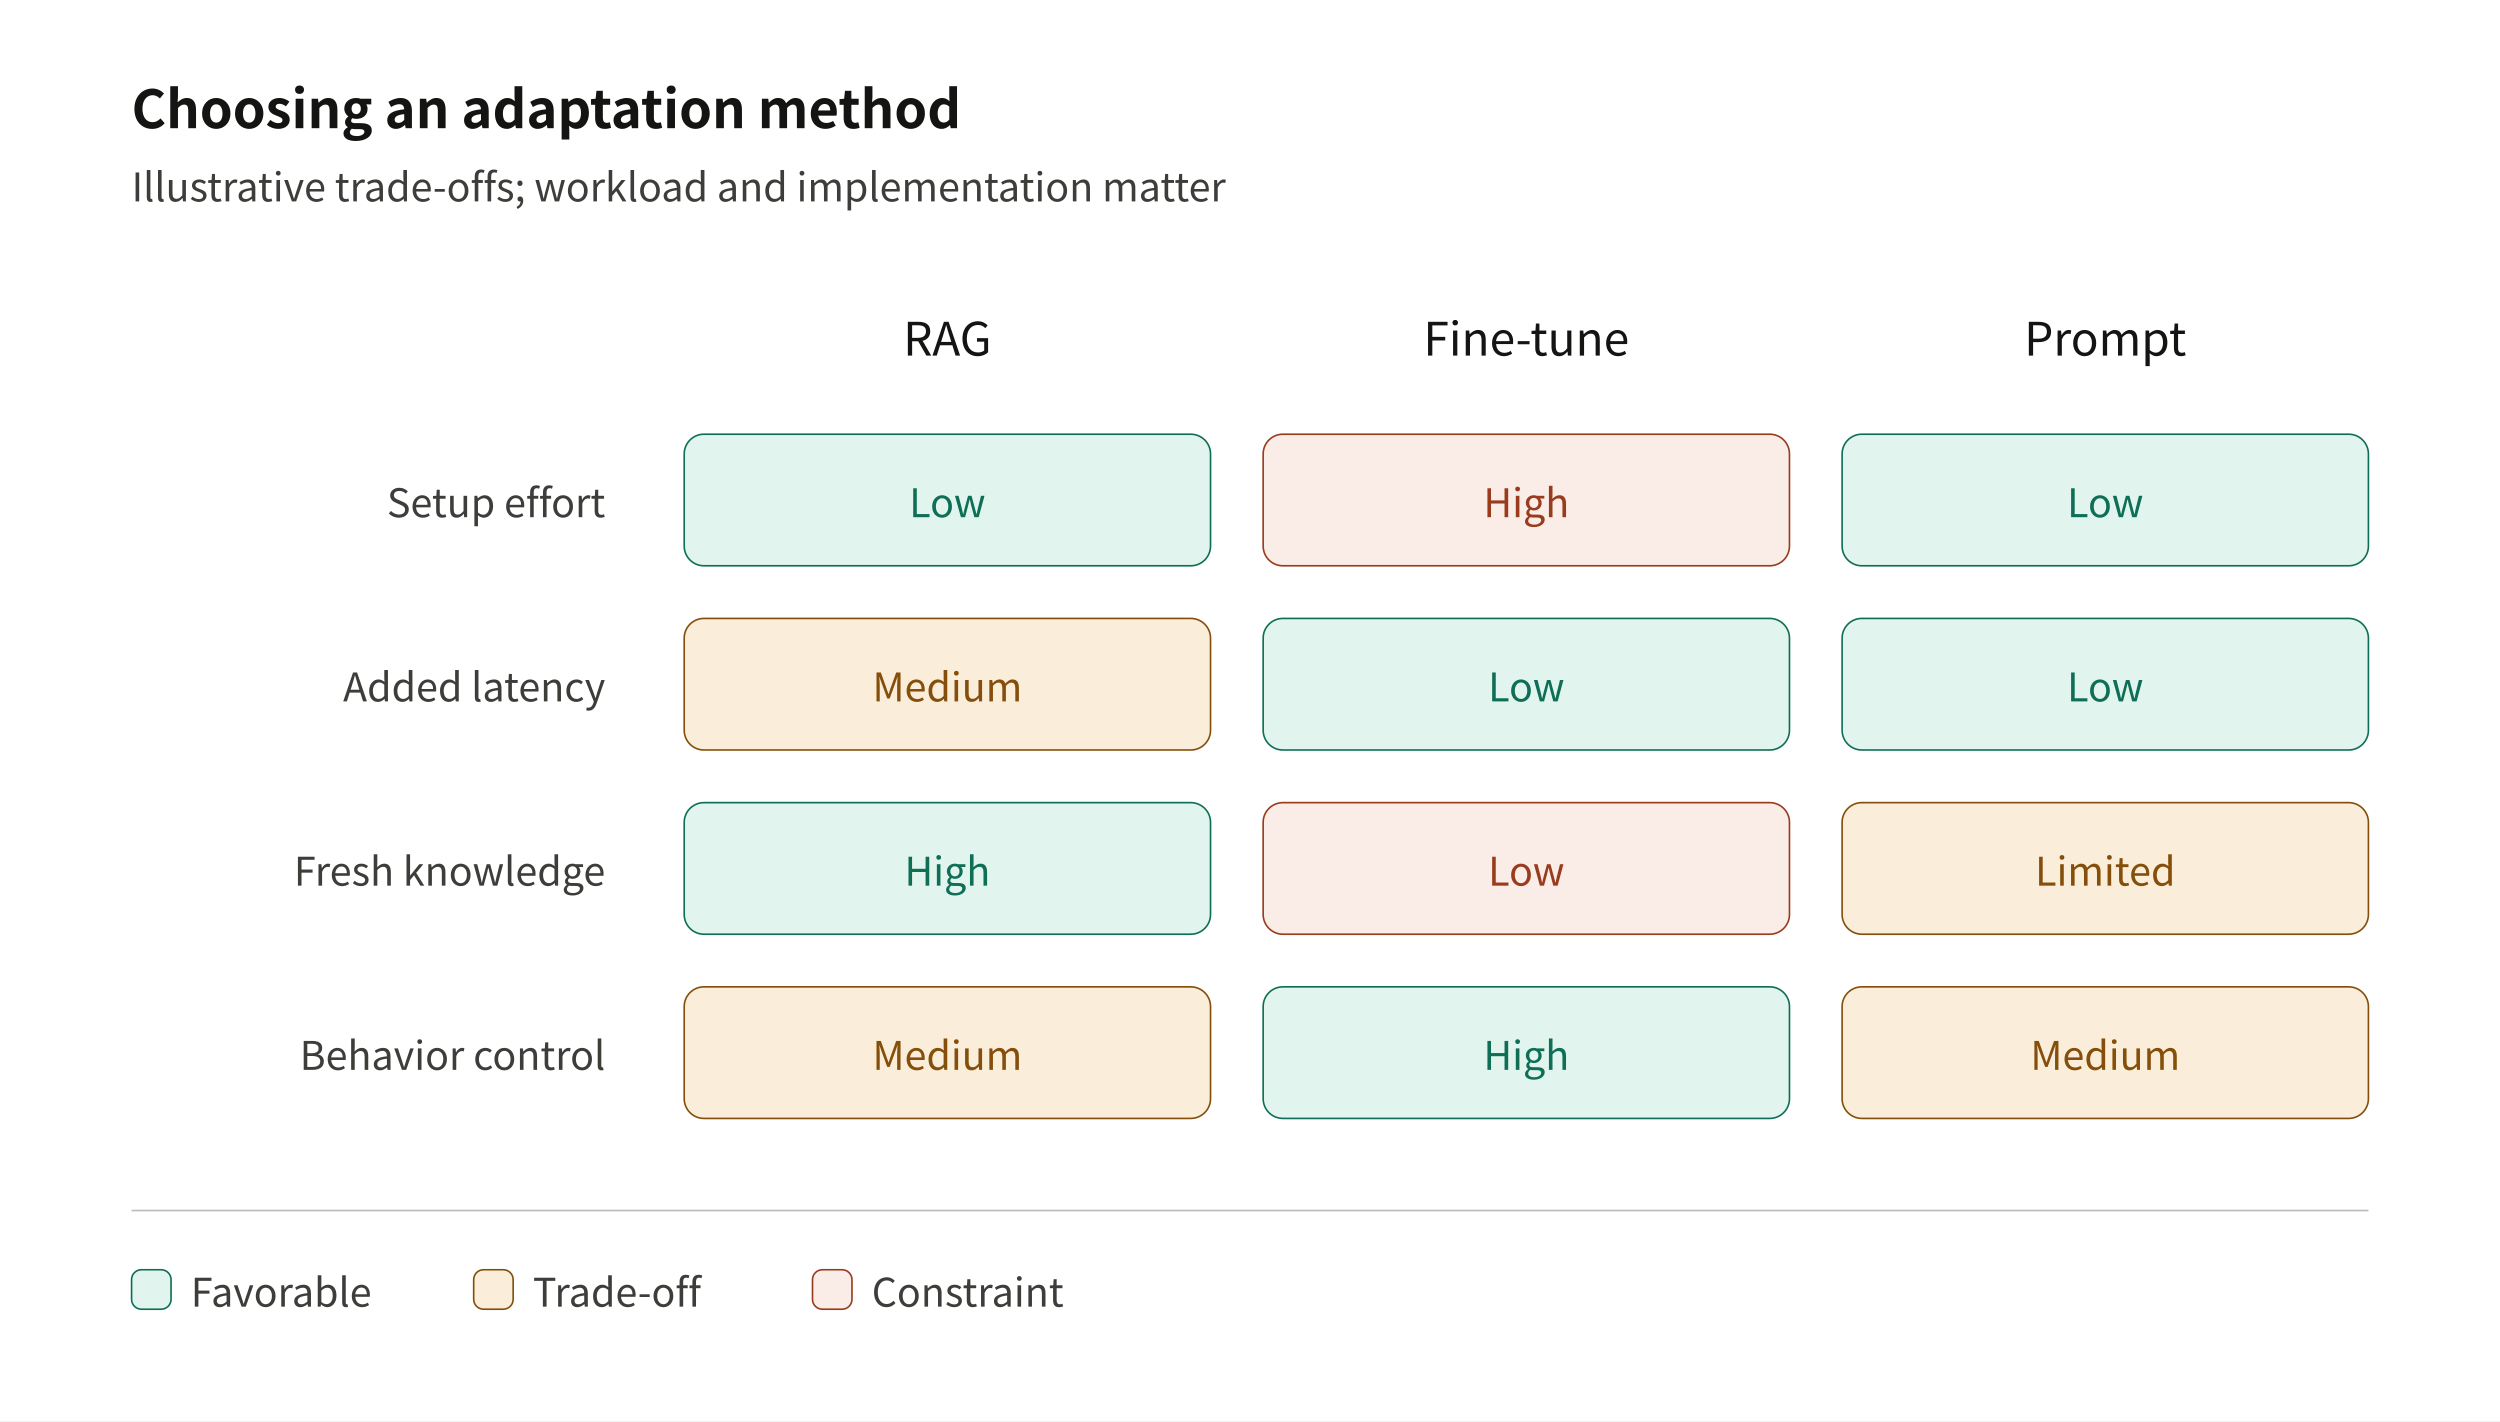
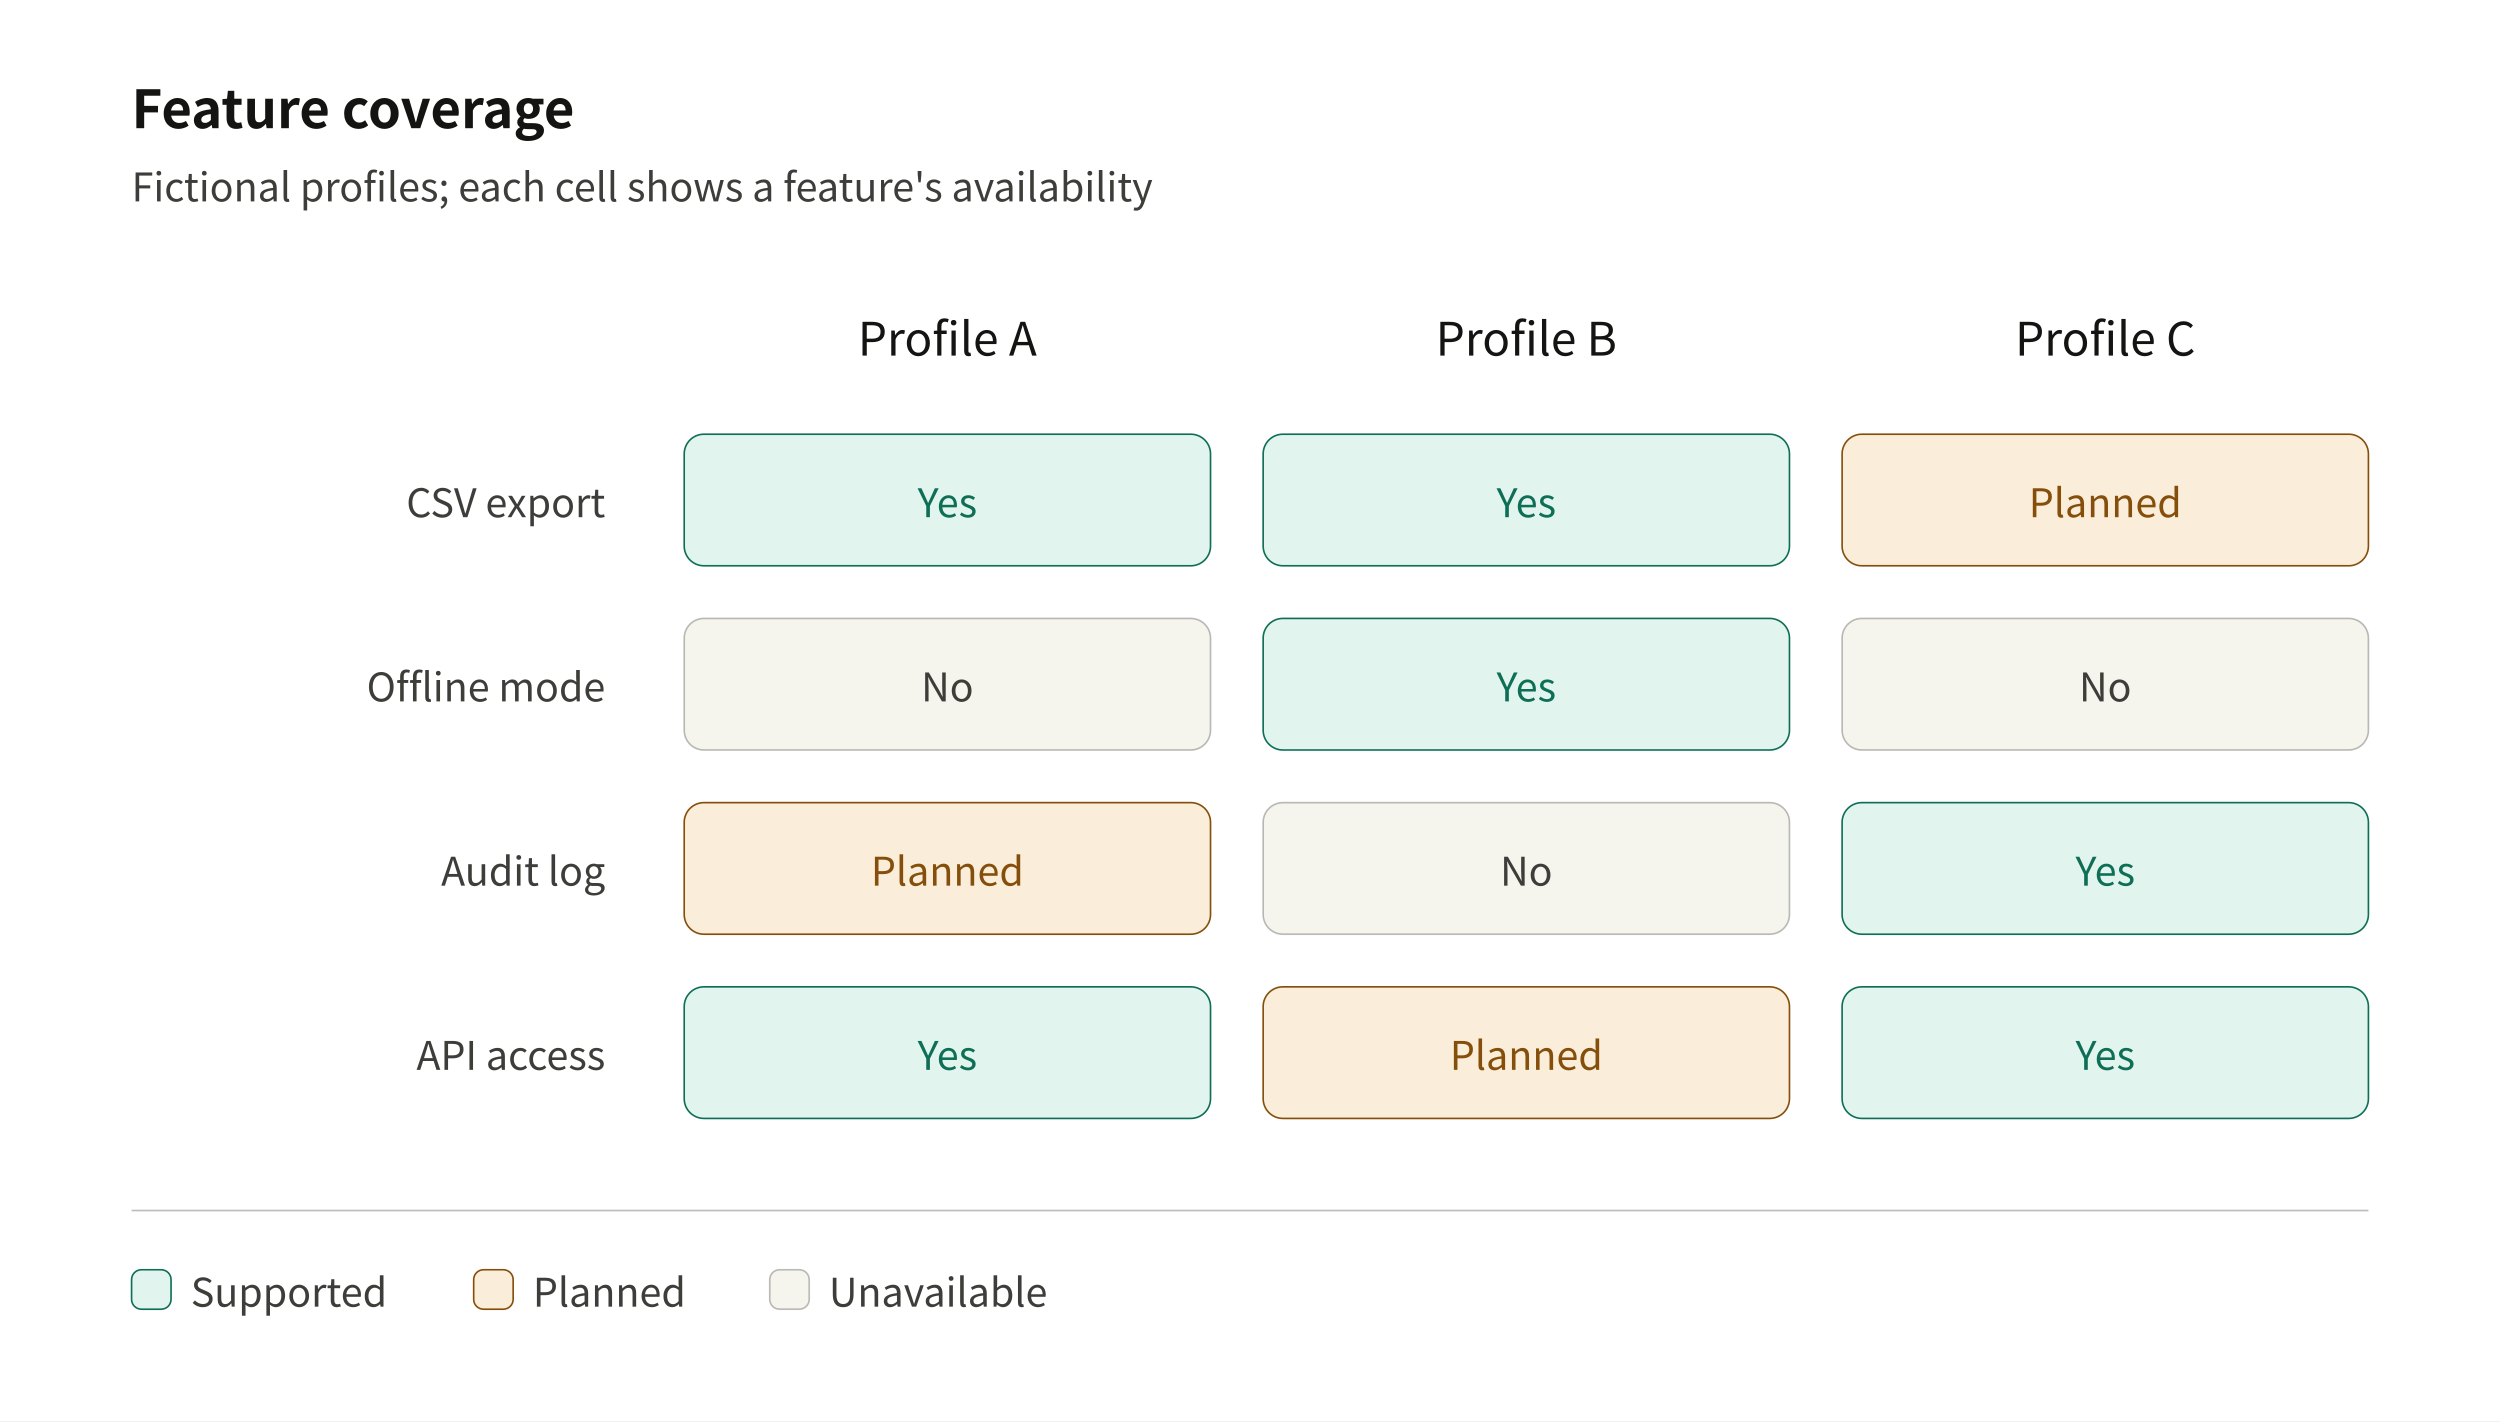
<svg xmlns="http://www.w3.org/2000/svg" viewBox="0 0 760 432" width="760" height="432" role="img">
  <style>text { font-family: 'Anthropic Sans', -apple-system, BlinkMacSystemFont, 'Segoe UI', 'PingFang SC', 'Microsoft YaHei', 'Hiragino Sans GB', 'Noto Sans CJK SC', sans-serif; }</style>
  <defs>
    <marker id="arrow" viewBox="0 0 10 10" refX="8" refY="5" markerWidth="6" markerHeight="6" orient="auto-start-reverse">
      <path d="M2 1L8 5L2 9" fill="none" stroke="context-stroke" stroke-width="1.5" stroke-linecap="round" stroke-linejoin="round" />
    </marker>
  </defs>
  <rect data-role="background" width="760" height="432" fill="#FFFFFF" />
  <rect data-role="data-mark" x="208" y="132" width="160" height="40" rx="6" fill="#E1F5EE" stroke="#0F6E56" stroke-width="0.5" />
-   <rect data-role="data-mark" x="384" y="132" width="160" height="40" rx="6" fill="#FAECE7" stroke="#993C1D" stroke-width="0.5" />
-   <rect data-role="data-mark" x="560" y="132" width="160" height="40" rx="6" fill="#E1F5EE" stroke="#0F6E56" stroke-width="0.5" />
-   <rect data-role="data-mark" x="208" y="188" width="160" height="40" rx="6" fill="#FAEEDA" stroke="#854F0B" stroke-width="0.5" />
+   <rect data-role="data-mark" x="384" y="132" width="160" height="40" rx="6" fill="#E1F5EE" stroke="#0F6E56" stroke-width="0.5" />
+   <rect data-role="data-mark" x="560" y="132" width="160" height="40" rx="6" fill="#FAEEDA" stroke="#854F0B" stroke-width="0.5" />
+   <rect data-role="data-mark" x="208" y="188" width="160" height="40" rx="6" fill="#F5F4ED" stroke="rgba(31,30,29,0.3)" stroke-width="0.5" />
  <rect data-role="data-mark" x="384" y="188" width="160" height="40" rx="6" fill="#E1F5EE" stroke="#0F6E56" stroke-width="0.5" />
-   <rect data-role="data-mark" x="560" y="188" width="160" height="40" rx="6" fill="#E1F5EE" stroke="#0F6E56" stroke-width="0.5" />
-   <rect data-role="data-mark" x="208" y="244" width="160" height="40" rx="6" fill="#E1F5EE" stroke="#0F6E56" stroke-width="0.5" />
-   <rect data-role="data-mark" x="384" y="244" width="160" height="40" rx="6" fill="#FAECE7" stroke="#993C1D" stroke-width="0.5" />
-   <rect data-role="data-mark" x="560" y="244" width="160" height="40" rx="6" fill="#FAEEDA" stroke="#854F0B" stroke-width="0.5" />
-   <rect data-role="data-mark" x="208" y="300" width="160" height="40" rx="6" fill="#FAEEDA" stroke="#854F0B" stroke-width="0.5" />
-   <rect data-role="data-mark" x="384" y="300" width="160" height="40" rx="6" fill="#E1F5EE" stroke="#0F6E56" stroke-width="0.5" />
-   <rect data-role="data-mark" x="560" y="300" width="160" height="40" rx="6" fill="#FAEEDA" stroke="#854F0B" stroke-width="0.5" />
-   <text data-role="node-text" x="288" y="152" text-anchor="middle" dominant-baseline="central" font-size="12" fill="#0F6E56">Low</text>
-   <text data-role="node-text" x="464" y="152" text-anchor="middle" dominant-baseline="central" font-size="12" fill="#993C1D">High</text>
-   <text data-role="node-text" x="640" y="152" text-anchor="middle" dominant-baseline="central" font-size="12" fill="#0F6E56">Low</text>
-   <text data-role="node-text" x="288" y="208" text-anchor="middle" dominant-baseline="central" font-size="12" fill="#854F0B">Medium</text>
-   <text data-role="node-text" x="464" y="208" text-anchor="middle" dominant-baseline="central" font-size="12" fill="#0F6E56">Low</text>
-   <text data-role="node-text" x="640" y="208" text-anchor="middle" dominant-baseline="central" font-size="12" fill="#0F6E56">Low</text>
-   <text data-role="node-text" x="288" y="264" text-anchor="middle" dominant-baseline="central" font-size="12" fill="#0F6E56">High</text>
-   <text data-role="node-text" x="464" y="264" text-anchor="middle" dominant-baseline="central" font-size="12" fill="#993C1D">Low</text>
-   <text data-role="node-text" x="640" y="264" text-anchor="middle" dominant-baseline="central" font-size="12" fill="#854F0B">Limited</text>
-   <text data-role="node-text" x="288" y="320" text-anchor="middle" dominant-baseline="central" font-size="12" fill="#854F0B">Medium</text>
-   <text data-role="node-text" x="464" y="320" text-anchor="middle" dominant-baseline="central" font-size="12" fill="#0F6E56">High</text>
-   <text data-role="node-text" x="640" y="320" text-anchor="middle" dominant-baseline="central" font-size="12" fill="#854F0B">Medium</text>
-   <text data-role="diagram-title" x="40" y="32" text-anchor="start" dominant-baseline="central" font-size="16" font-weight="600" fill="#141413">Choosing an adaptation method</text>
-   <text data-role="caption" x="40" y="56" text-anchor="start" dominant-baseline="central" font-size="12" font-weight="400" fill="#3D3D3A">Illustrative trade-offs; workload and implementation matter</text>
-   <text data-role="caption" x="288" y="102" text-anchor="middle" dominant-baseline="central" font-size="14" font-weight="500" fill="#141413">RAG</text>
-   <text data-role="caption" x="464" y="102" text-anchor="middle" dominant-baseline="central" font-size="14" font-weight="500" fill="#141413">Fine-tune</text>
-   <text data-role="caption" x="640" y="102" text-anchor="middle" dominant-baseline="central" font-size="14" font-weight="500" fill="#141413">Prompt</text>
-   <text data-role="caption" x="184" y="152" text-anchor="end" dominant-baseline="central" font-size="12" font-weight="400" fill="#3D3D3A">Setup effort</text>
-   <text data-role="caption" x="184" y="208" text-anchor="end" dominant-baseline="central" font-size="12" font-weight="400" fill="#3D3D3A">Added latency</text>
-   <text data-role="caption" x="184" y="264" text-anchor="end" dominant-baseline="central" font-size="12" font-weight="400" fill="#3D3D3A">Fresh knowledge</text>
-   <text data-role="caption" x="184" y="320" text-anchor="end" dominant-baseline="central" font-size="12" font-weight="400" fill="#3D3D3A">Behavior control</text>
+   <rect data-role="data-mark" x="560" y="188" width="160" height="40" rx="6" fill="#F5F4ED" stroke="rgba(31,30,29,0.3)" stroke-width="0.5" />
+   <rect data-role="data-mark" x="208" y="244" width="160" height="40" rx="6" fill="#FAEEDA" stroke="#854F0B" stroke-width="0.5" />
+   <rect data-role="data-mark" x="384" y="244" width="160" height="40" rx="6" fill="#F5F4ED" stroke="rgba(31,30,29,0.3)" stroke-width="0.5" />
+   <rect data-role="data-mark" x="560" y="244" width="160" height="40" rx="6" fill="#E1F5EE" stroke="#0F6E56" stroke-width="0.5" />
+   <rect data-role="data-mark" x="208" y="300" width="160" height="40" rx="6" fill="#E1F5EE" stroke="#0F6E56" stroke-width="0.5" />
+   <rect data-role="data-mark" x="384" y="300" width="160" height="40" rx="6" fill="#FAEEDA" stroke="#854F0B" stroke-width="0.5" />
+   <rect data-role="data-mark" x="560" y="300" width="160" height="40" rx="6" fill="#E1F5EE" stroke="#0F6E56" stroke-width="0.5" />
+   <text data-role="node-text" x="288" y="152" text-anchor="middle" dominant-baseline="central" font-size="12" fill="#0F6E56">Yes</text>
+   <text data-role="node-text" x="464" y="152" text-anchor="middle" dominant-baseline="central" font-size="12" fill="#0F6E56">Yes</text>
+   <text data-role="node-text" x="640" y="152" text-anchor="middle" dominant-baseline="central" font-size="12" fill="#854F0B">Planned</text>
+   <text data-role="node-text" x="288" y="208" text-anchor="middle" dominant-baseline="central" font-size="12" fill="#3D3D3A">No</text>
+   <text data-role="node-text" x="464" y="208" text-anchor="middle" dominant-baseline="central" font-size="12" fill="#0F6E56">Yes</text>
+   <text data-role="node-text" x="640" y="208" text-anchor="middle" dominant-baseline="central" font-size="12" fill="#3D3D3A">No</text>
+   <text data-role="node-text" x="288" y="264" text-anchor="middle" dominant-baseline="central" font-size="12" fill="#854F0B">Planned</text>
+   <text data-role="node-text" x="464" y="264" text-anchor="middle" dominant-baseline="central" font-size="12" fill="#3D3D3A">No</text>
+   <text data-role="node-text" x="640" y="264" text-anchor="middle" dominant-baseline="central" font-size="12" fill="#0F6E56">Yes</text>
+   <text data-role="node-text" x="288" y="320" text-anchor="middle" dominant-baseline="central" font-size="12" fill="#0F6E56">Yes</text>
+   <text data-role="node-text" x="464" y="320" text-anchor="middle" dominant-baseline="central" font-size="12" fill="#854F0B">Planned</text>
+   <text data-role="node-text" x="640" y="320" text-anchor="middle" dominant-baseline="central" font-size="12" fill="#0F6E56">Yes</text>
+   <text data-role="diagram-title" x="40" y="32" text-anchor="start" dominant-baseline="central" font-size="16" font-weight="600" fill="#141413">Feature coverage</text>
+   <text data-role="caption" x="40" y="56" text-anchor="start" dominant-baseline="central" font-size="12" font-weight="400" fill="#3D3D3A">Fictional profiles; each cell shows a feature's availability</text>
+   <text data-role="caption" x="288" y="102" text-anchor="middle" dominant-baseline="central" font-size="14" font-weight="500" fill="#141413">Profile A</text>
+   <text data-role="caption" x="464" y="102" text-anchor="middle" dominant-baseline="central" font-size="14" font-weight="500" fill="#141413">Profile B</text>
+   <text data-role="caption" x="640" y="102" text-anchor="middle" dominant-baseline="central" font-size="14" font-weight="500" fill="#141413">Profile C</text>
+   <text data-role="caption" x="184" y="152" text-anchor="end" dominant-baseline="central" font-size="12" font-weight="400" fill="#3D3D3A">CSV export</text>
+   <text data-role="caption" x="184" y="208" text-anchor="end" dominant-baseline="central" font-size="12" font-weight="400" fill="#3D3D3A">Offline mode</text>
+   <text data-role="caption" x="184" y="264" text-anchor="end" dominant-baseline="central" font-size="12" font-weight="400" fill="#3D3D3A">Audit log</text>
+   <text data-role="caption" x="184" y="320" text-anchor="end" dominant-baseline="central" font-size="12" font-weight="400" fill="#3D3D3A">API access</text>
  <line x1="40" y1="368" x2="720" y2="368" stroke="rgba(31,30,29,0.3)" stroke-width="0.5" />
  <rect x="40" y="386" width="12" height="12" rx="3" fill="#E1F5EE" stroke="#0F6E56" stroke-width="0.5" />
-   <text data-role="legend-label" x="58" y="392" text-anchor="start" dominant-baseline="central" font-size="12" font-weight="400" fill="#3D3D3A">Favorable</text>
+   <text data-role="legend-label" x="58" y="392" text-anchor="start" dominant-baseline="central" font-size="12" font-weight="400" fill="#3D3D3A">Supported</text>
  <rect x="144" y="386" width="12" height="12" rx="3" fill="#FAEEDA" stroke="#854F0B" stroke-width="0.5" />
-   <text data-role="legend-label" x="162" y="392" text-anchor="start" dominant-baseline="central" font-size="12" font-weight="400" fill="#3D3D3A">Trade-off</text>
-   <rect x="247" y="386" width="12" height="12" rx="3" fill="#FAECE7" stroke="#993C1D" stroke-width="0.5" />
-   <text data-role="legend-label" x="265" y="392" text-anchor="start" dominant-baseline="central" font-size="12" font-weight="400" fill="#3D3D3A">Constraint</text>
+   <text data-role="legend-label" x="162" y="392" text-anchor="start" dominant-baseline="central" font-size="12" font-weight="400" fill="#3D3D3A">Planned</text>
+   <rect x="234" y="386" width="12" height="12" rx="3" fill="#F5F4ED" stroke="rgba(31,30,29,0.3)" stroke-width="0.5" />
+   <text data-role="legend-label" x="252" y="392" text-anchor="start" dominant-baseline="central" font-size="12" font-weight="400" fill="#3D3D3A">Unavailable</text>
</svg>
